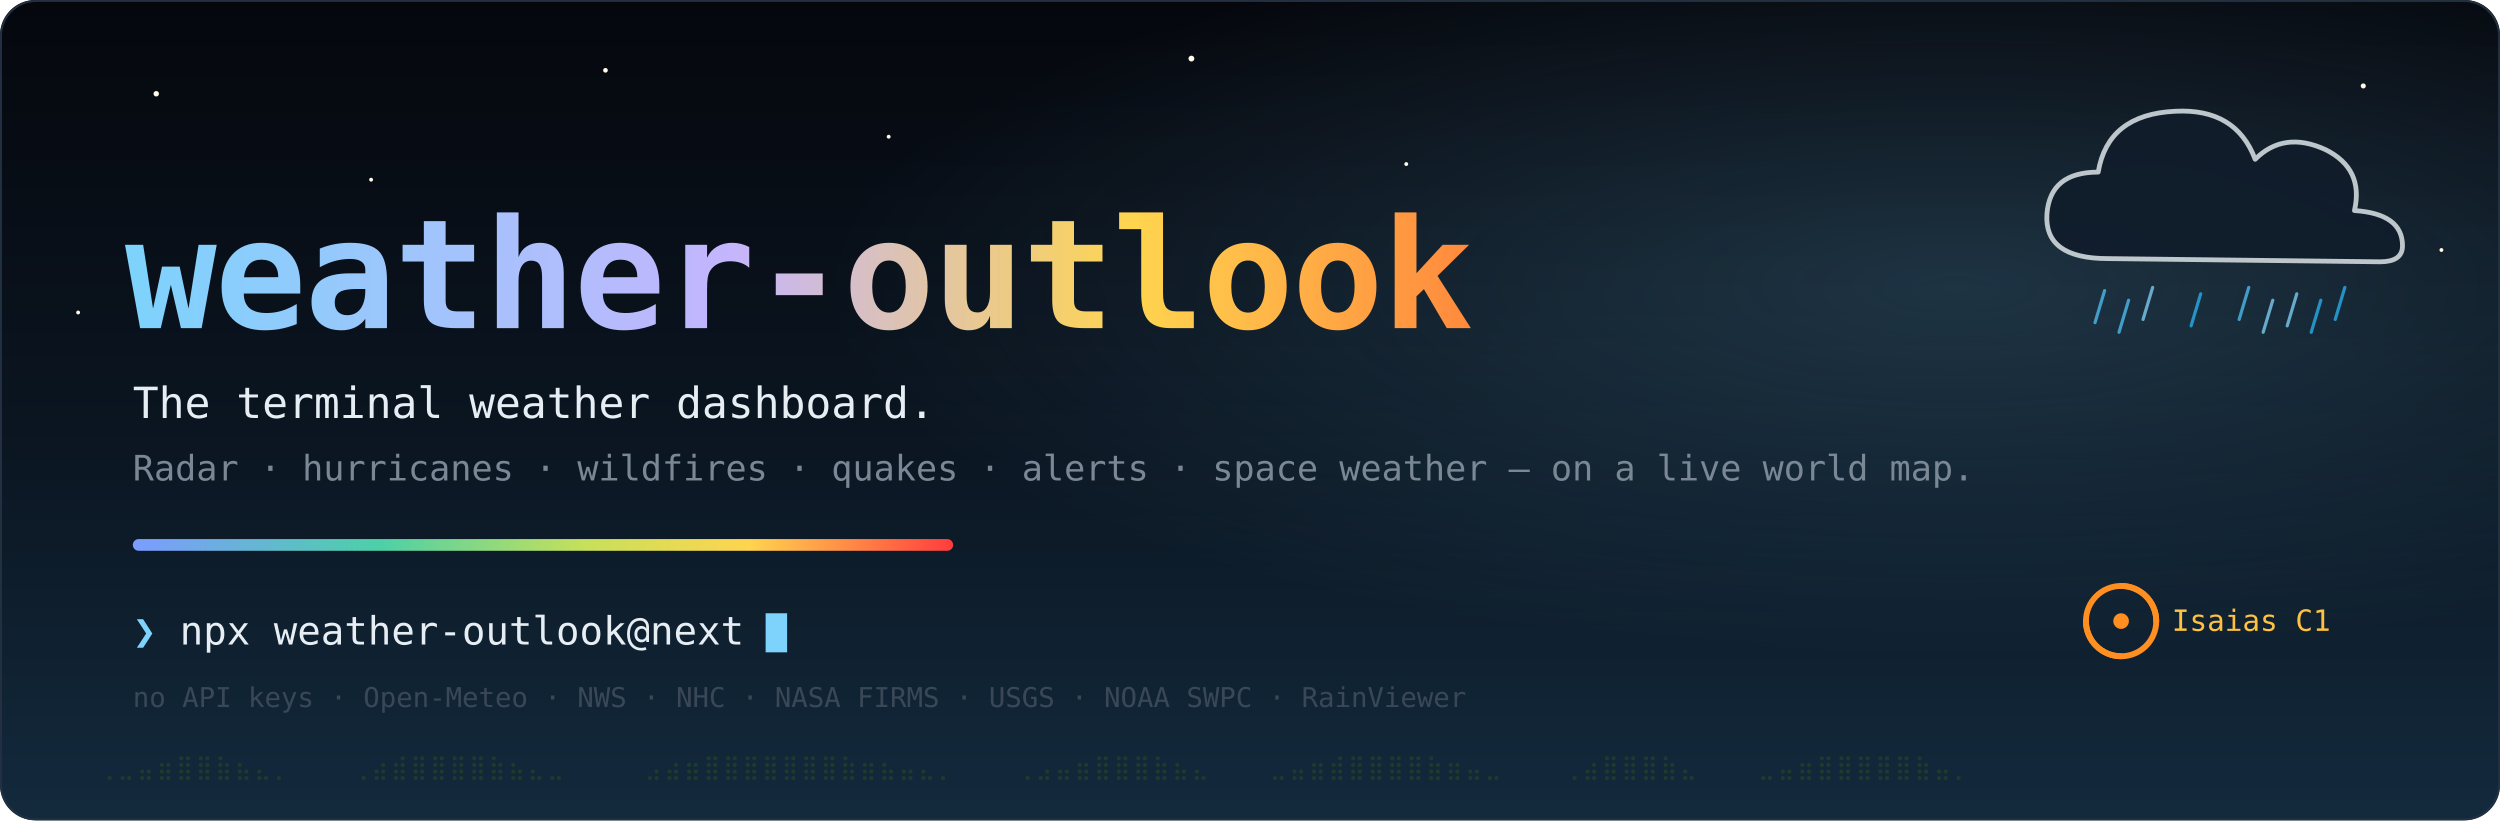
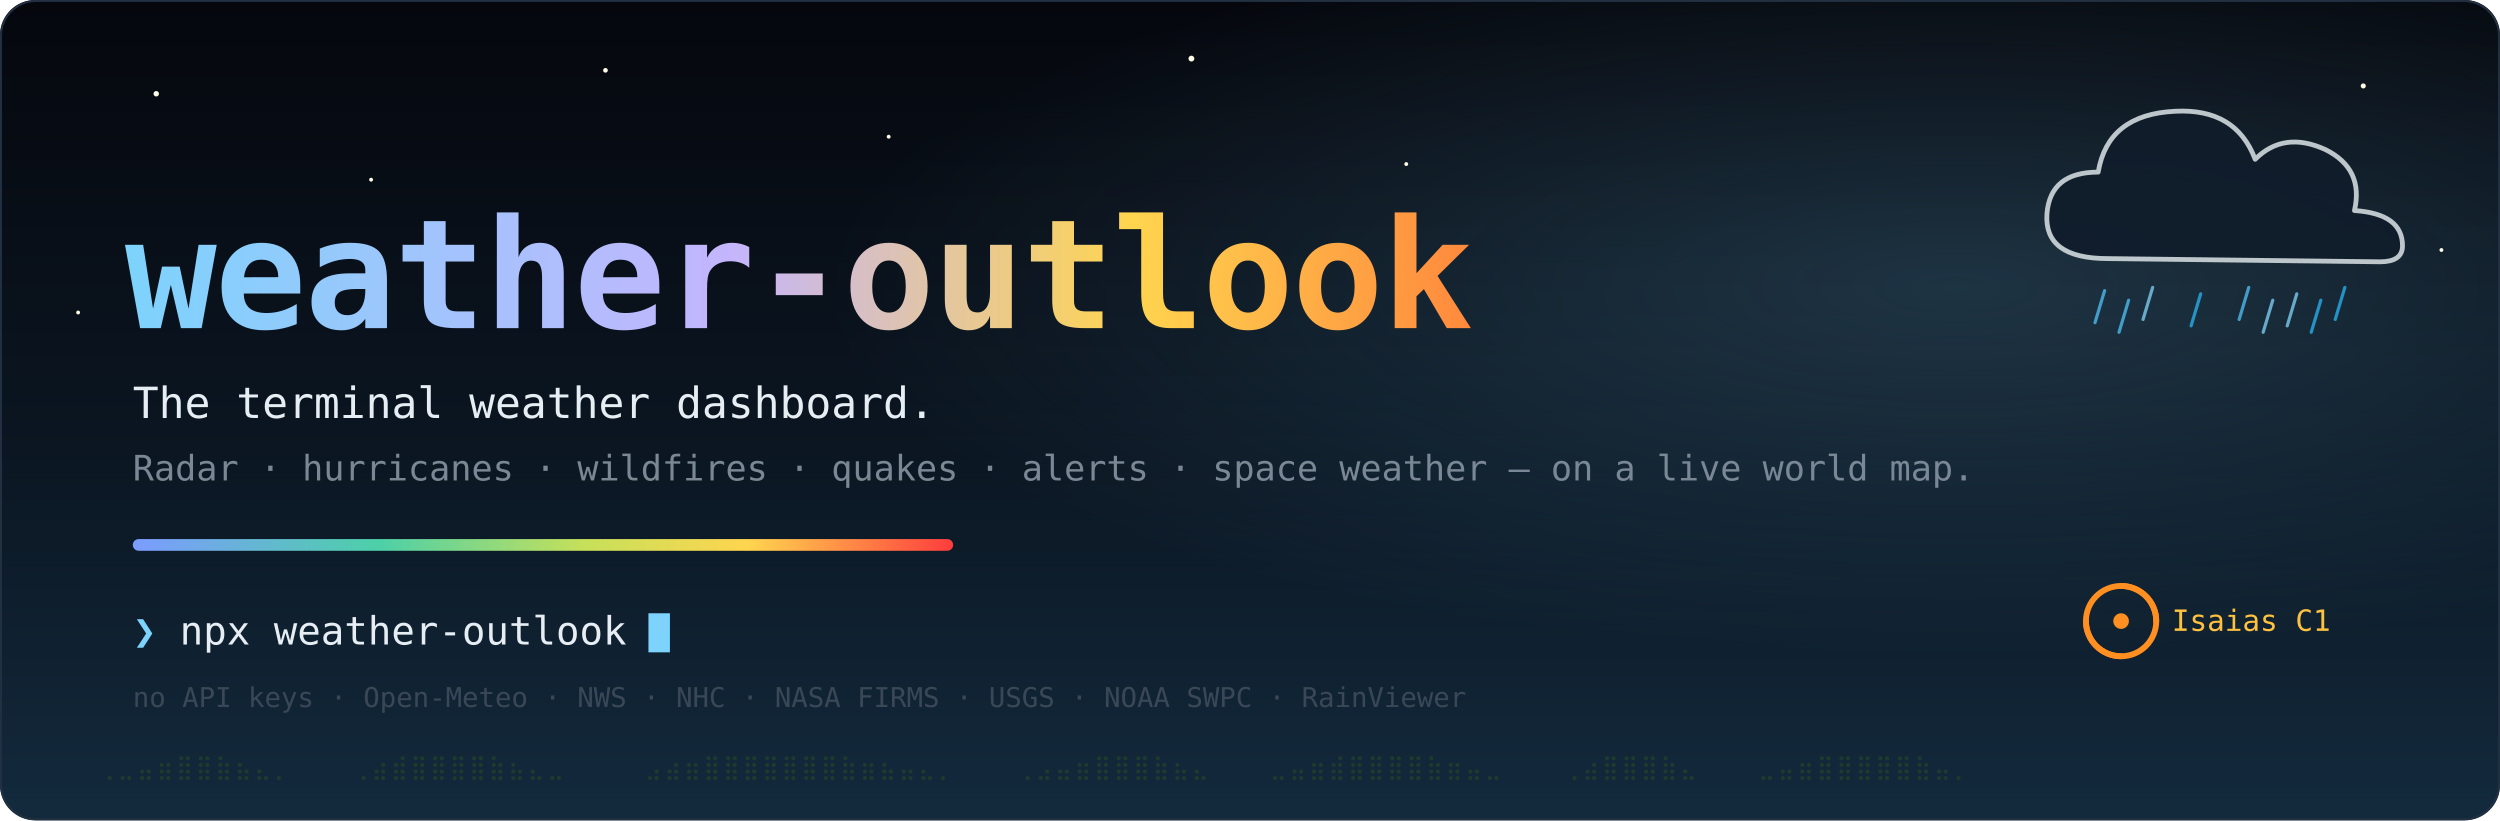
<svg xmlns="http://www.w3.org/2000/svg" width="1280" height="420" viewBox="0 0 1280 420" role="img" aria-labelledby="title desc">
  <defs>
    <linearGradient id="sky" x1="0" y1="0" x2="0" y2="1">
      <stop offset="0" stop-color="#05070d" />
      <stop offset="0.55" stop-color="#0b1622" />
      <stop offset="1" stop-color="#132a3d" />
    </linearGradient>
    <linearGradient id="word" x1="0" y1="0" x2="1" y2="0">
      <stop offset="0" stop-color="#7dd3fc" />
      <stop offset="0.45" stop-color="#c4b5fd" />
      <stop offset="0.75" stop-color="#ffd54f" />
      <stop offset="1" stop-color="#ff8a3d" />
    </linearGradient>
    <linearGradient id="temp" x1="0" y1="0" x2="1" y2="0">
      <stop offset="0" stop-color="#7c9cff" />
      <stop offset="0.3" stop-color="#4dd0a8" />
      <stop offset="0.55" stop-color="#c6e05a" />
      <stop offset="0.75" stop-color="#ffd54f" />
      <stop offset="1" stop-color="#ff3d3d" />
    </linearGradient>
    <radialGradient id="glow" cx="0.78" cy="0.35" r="0.45">
      <stop offset="0" stop-color="#7dd3fc" stop-opacity="0.18" />
      <stop offset="1" stop-color="#7dd3fc" stop-opacity="0" />
    </radialGradient>
    <clipPath id="frame">
      <rect width="1280" height="420" rx="18" />
    </clipPath>
    <style>
      .mono { font-family: ui-monospace, "SFMono-Regular", "JetBrains Mono", Menlo, Consolas, monospace; }
      .drop { stroke: #4fc3f7; stroke-width: 2; stroke-linecap: round; opacity: .75; animation: fall 1.1s linear infinite; }
      .drop.b { stroke: #81d4fa; animation-duration: .9s; }
      .drop.c { stroke: #29b6f6; animation-duration: 1.3s; }
      @keyframes fall { from { transform: translate(0, -60px); opacity: 0; } 15% { opacity: .8; } to { transform: translate(-18px, 150px); opacity: 0; } }
      .bolt { fill: #fff59d; animation: flash 4.2s steps(1) infinite; opacity: 0; }
      .sky-flash { fill: #e3f2fd; animation: skyflash 4.2s steps(1) infinite; opacity: 0; }
      @keyframes flash { 0%, 61% { opacity: 0; } 62%, 64% { opacity: 1; } 65%, 66% { opacity: 0; } 67%, 69% { opacity: 1; } 70%, 100% { opacity: 0; } }
      @keyframes skyflash { 0%, 61% { opacity: 0; } 62% { opacity: .07; } 63%, 66% { opacity: 0; } 67% { opacity: .05; } 68%, 100% { opacity: 0; } }
      .star { fill: #fffde7; animation: twinkle 3s ease-in-out infinite; }
      @keyframes twinkle { 0%, 100% { opacity: .25; } 50% { opacity: 1; } }
      .spin { transform-origin: 1086px 318px; animation: spin 2.4s linear infinite; }
      @keyframes spin { to { transform: rotate(-360deg); } }
      @media (prefers-reduced-motion: reduce) { .drop, .bolt, .sky-flash, .star, .spin { animation: none; } }
    </style>
  </defs>
  <g clip-path="url(#frame)">
    <rect width="1280" height="420" fill="url(#sky)" />
    <rect width="1280" height="420" fill="url(#glow)" />
    <rect class="sky-flash" width="1280" height="420" />
    <g>
      <circle class="star" cx="80" cy="48" r="1.4" />
      <circle class="star" cx="190" cy="92" r="1" style="animation-delay:.8s" />
      <circle class="star" cx="310" cy="36" r="1.2" style="animation-delay:1.6s" />
      <circle class="star" cx="455" cy="70" r="1" style="animation-delay:.4s" />
      <circle class="star" cx="610" cy="30" r="1.5" style="animation-delay:2.1s" />
      <circle class="star" cx="720" cy="84" r="1" style="animation-delay:1.1s" />
      <circle class="star" cx="1210" cy="44" r="1.3" style="animation-delay:.6s" />
      <circle class="star" cx="1250" cy="128" r="1" style="animation-delay:1.9s" />
      <circle class="star" cx="40" cy="160" r="1" style="animation-delay:2.4s" />
    </g>
    <text class="mono" x="40" y="398" font-size="15" fill="#1f3a2d" letter-spacing="1">⠀⢀⣀⣤⣶⣿⣿⣷⣦⣄⡀⠀⠀⠀⢀⣴⣾⣿⣿⣿⣿⣷⣦⣄⣀⠀⠀⠀⠀⣠⣴⣶⣿⣿⣿⣿⣿⣿⣿⣷⣶⣦⣤⣄⡀⠀⠀⠀⢀⣠⣤⣶⣿⣿⣿⣷⣦⣄⠀⠀⠀⣀⣤⣶⣾⣿⣿⣿⣿⣷⣶⣤⣀⠀⠀⠀⢀⣴⣿⣿⣿⣷⣄⠀⠀⠀⣀⣤⣶⣿⣿⣿⣿⣿⣷⣤⡀</text>
    <g transform="translate(1030 34) scale(0.82)">
      <g>
        <line class="drop" x1="58" y1="140" x2="52" y2="160" />
        <line class="drop b" x1="88" y1="138" x2="82" y2="158" style="animation-delay:.3s" />
        <line class="drop c" x1="118" y1="142" x2="112" y2="162" style="animation-delay:.6s" />
        <line class="drop" x1="148" y1="138" x2="142" y2="158" style="animation-delay:.15s" />
        <line class="drop b" x1="178" y1="142" x2="172" y2="162" style="animation-delay:.75s" />
        <line class="drop c" x1="208" y1="138" x2="202" y2="158" style="animation-delay:.45s" />
        <line class="drop" x1="73" y1="146" x2="67" y2="166" style="animation-delay:.9s" />
        <line class="drop b" x1="163" y1="146" x2="157" y2="166" style="animation-delay:.2s" />
        <line class="drop c" x1="193" y1="146" x2="187" y2="166" style="animation-delay:1s" />
      </g>
      <g fill="none" stroke="#cfd8dc" stroke-width="3" stroke-linejoin="round" opacity=".9">
        <path d="M60 120 Q20 120 22 92 Q24 66 54 66 Q60 30 102 28 Q140 26 152 58 Q170 40 196 52 Q220 64 214 90 Q244 92 244 112 Q244 122 230 122 Z" fill="#0f1c2a" />
      </g>
      <path class="bolt" d="M128 122 L106 176 L126 176 L112 226 L156 160 L134 160 L150 122 Z" />
    </g>
    <g class="spin" fill="none" stroke="#ff8f20" stroke-width="3" stroke-linecap="round">
      <path d="M1086 300 a18 18 0 1 1 -18 18" />
      <path d="M1086 336 a18 18 0 1 1 18 -18" />
      <circle cx="1086" cy="318" r="4" fill="#ff8f20" stroke="none" />
    </g>
    <text class="mono" x="1112" y="323" font-size="15" fill="#ffc140">Isaias C1</text>
    <text class="mono" x="64" y="168" font-size="78" font-weight="700" fill="url(#word)" letter-spacing="-1">weather-outlook</text>
    <text class="mono" x="68" y="214" font-size="22" fill="#e6edf3">The terminal weather dashboard.</text>
    <text class="mono" x="68" y="246" font-size="18" fill="#7a8794">Radar · hurricanes · wildfires · quakes · alerts · space weather — on a live world map.</text>
    <rect x="68" y="276" width="420" height="6" rx="3" fill="url(#temp)" />
    <g class="mono" font-size="20">
      <text x="68" y="330" fill="#7dd3fc">❯</text>
-       <text x="92" y="330" fill="#e6edf3">npx weather-outlook@next</text>
-       <rect x="392" y="314" width="11" height="20" fill="#7dd3fc">
+       <text x="92" y="330" fill="#e6edf3">npx weather-outlook</text>
+       <rect x="332" y="314" width="11" height="20" fill="#7dd3fc">
        <animate attributeName="opacity" values="1;1;0;0" dur="1.1s" repeatCount="indefinite" />
      </rect>
    </g>
    <text class="mono" x="68" y="362" font-size="14" fill="#3a4756">no API keys · Open-Meteo · NWS · NHC · NASA FIRMS · USGS · NOAA SWPC · RainViewer</text>
  </g>
  <rect width="1279" height="419" x=".5" y=".5" rx="18" fill="none" stroke="#223041" />
</svg>
